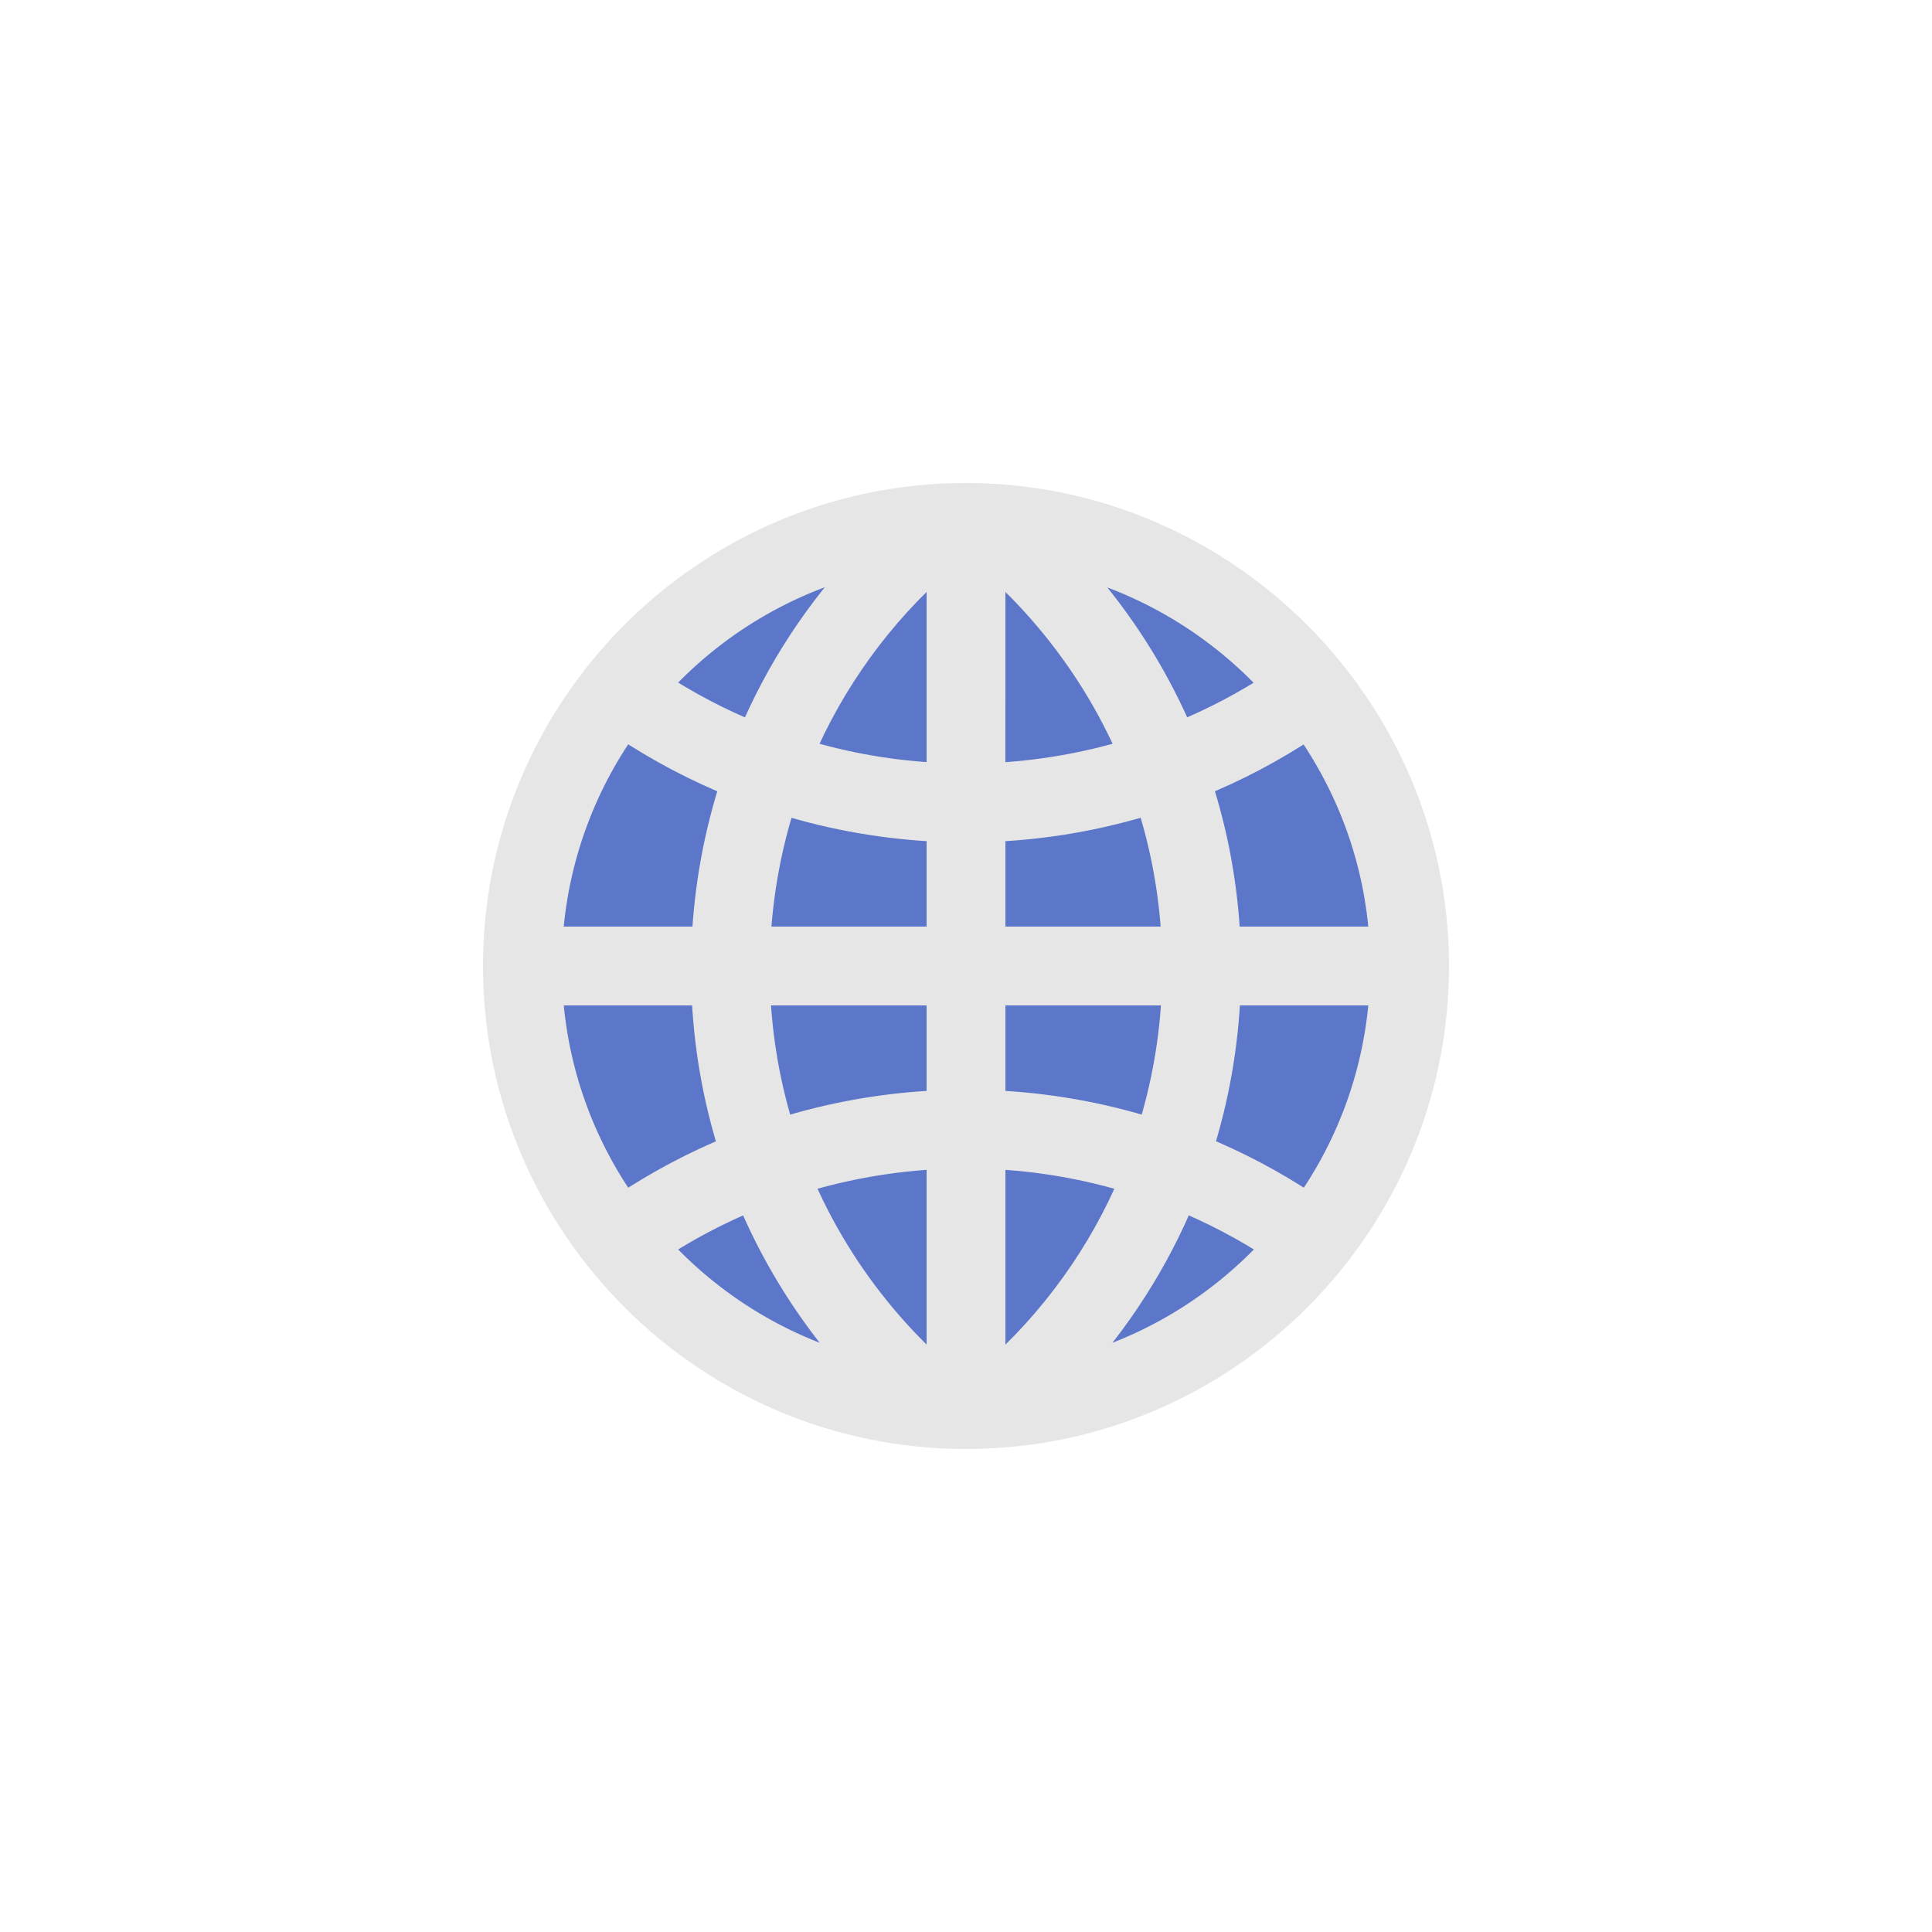
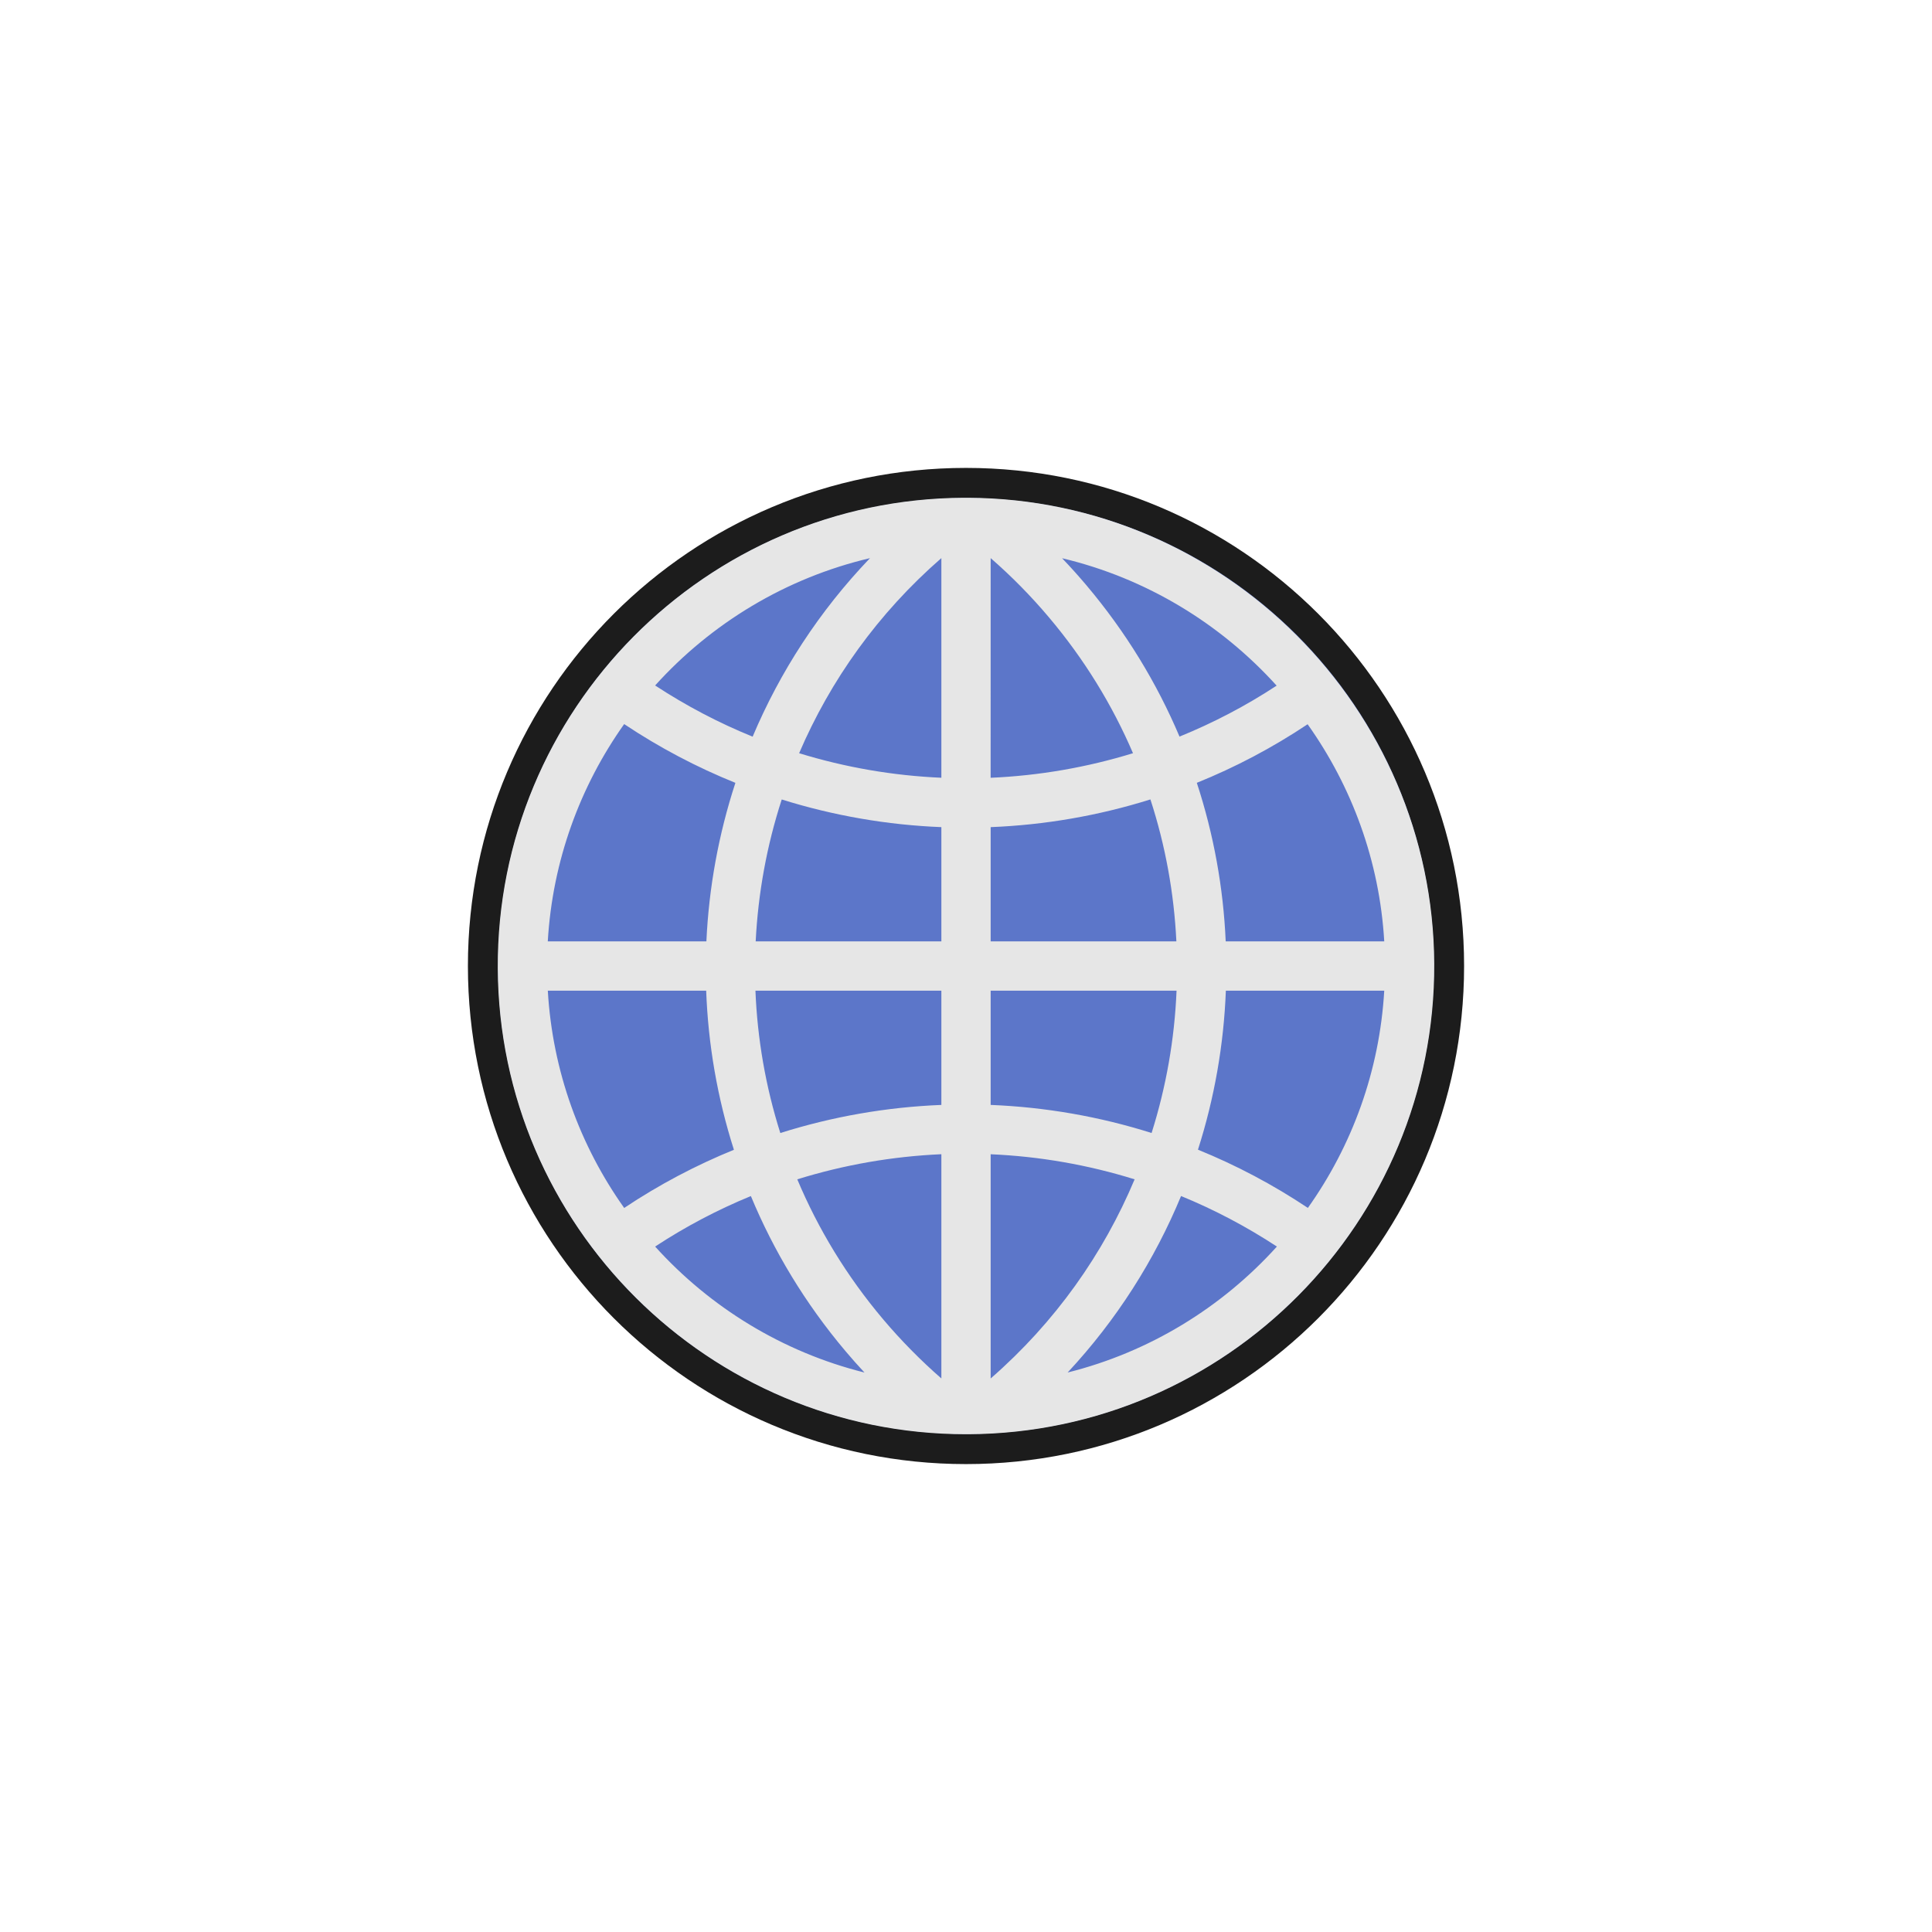
<svg xmlns="http://www.w3.org/2000/svg" version="1.1" id="Calque_1" x="0px" y="0px" width="64px" height="64px" viewBox="0 0 64 64" enable-background="new 0 0 64 64" xml:space="preserve">
  <defs id="defs6" />
-   <circle style="opacity:0.99;vector-effect:none;fill:#5b75c9;fill-opacity:1;stroke:none;stroke-width:1;stroke-linecap:butt;stroke-linejoin:miter;stroke-miterlimit:4;stroke-dasharray:none;stroke-dashoffset:0;stroke-opacity:1;paint-order:markers stroke fill" id="path820" cx="32" cy="32" r="15.5" />
-   <path style="opacity:1;fill:#e6e6e6;fill-opacity:1;fill-rule:nonzero;stroke:#e6e6e6;stroke-width:0.978;stroke-linecap:butt;stroke-linejoin:miter;stroke-miterlimit:4;stroke-dasharray:none;stroke-dashoffset:0;stroke-opacity:1" d="m 31.92,16.489 c -8.553,0.044 -15.475,7.038 -15.431,15.591 0.044,8.526 6.994,15.431 15.51,15.431 h 0.08 C 40.632,47.467 47.555,40.473 47.511,31.92 47.467,23.455 40.545,16.533 32.075,16.489 Z M 31.184,18.488 v 7.276 c -1.592,-0.069 -3.174,-0.34 -4.712,-0.813 1.034,-2.412 2.609,-4.632 4.712,-6.463 z m 1.633,0 c 0.691,0.602 1.339,1.26 1.928,1.959 1.176,1.392 2.103,2.91 2.787,4.504 -1.538,0.473 -3.123,0.745 -4.716,0.814 z m -3.997,8.65e-4 c -1.683,1.757 -2.982,3.766 -3.888,5.914 -1.116,-0.453 -2.198,-1.019 -3.23,-1.696 1.86,-2.059 4.327,-3.561 7.118,-4.218 z m 6.363,0.003 c 2.781,0.66 5.247,2.163 7.107,4.221 -1.027,0.674 -2.105,1.236 -3.217,1.688 -0.75,-1.773 -1.775,-3.462 -3.08,-5.008 -0.26,-0.308 -0.53,-0.609 -0.81,-0.901 z m -14.507,5.494 c 1.174,0.783 2.409,1.432 3.685,1.947 -0.557,1.702 -0.879,3.471 -0.961,5.251 h -5.254 c 0.156,-2.669 1.07,-5.14 2.53,-7.197 z m 22.641,0.006 c 1.463,2.058 2.382,4.528 2.538,7.192 h -5.252 c -0.078,-1.773 -0.396,-3.542 -0.957,-5.252 1.271,-0.513 2.501,-1.16 3.67,-1.94 z m -5.208,2.49 c 0.499,1.533 0.783,3.114 0.86,4.702 h -6.152 v -3.784 c 1.787,-0.071 3.568,-0.377 5.292,-0.918 z m -12.212,0.002 c 1.723,0.539 3.501,0.845 5.287,0.916 v 3.784 h -6.151 c 0.08,-1.594 0.368,-3.176 0.863,-4.701 z m -7.751,6.333 h 5.247 c 0.065,1.778 0.37,3.553 0.919,5.271 -1.258,0.512 -2.477,1.154 -3.635,1.927 -1.46,-2.056 -2.374,-4.525 -2.53,-7.197 z m 6.879,0 h 6.159 v 3.785 c -1.803,0.072 -3.598,0.382 -5.335,0.931 -0.487,-1.539 -0.761,-3.125 -0.824,-4.716 z m 7.792,0 h 6.158 c -0.066,1.598 -0.343,3.184 -0.827,4.715 -1.736,-0.548 -3.53,-0.858 -5.331,-0.93 z m 7.791,0 h 5.247 c -0.156,2.67 -1.069,5.14 -2.53,7.197 -1.16,-0.774 -2.381,-1.418 -3.641,-1.929 0.546,-1.709 0.856,-3.483 0.924,-5.268 z m -9.424,5.419 v 7.427 c -0.69,-0.602 -1.338,-1.26 -1.928,-1.958 -1.208,-1.43 -2.155,-2.995 -2.845,-4.638 1.556,-0.484 3.16,-0.761 4.772,-0.832 z m 1.633,0 c 1.611,0.07 3.214,0.347 4.769,0.831 -1.033,2.463 -2.628,4.732 -4.769,6.597 z m 6.307,1.384 c 1.097,0.45 2.16,1.008 3.175,1.674 -1.818,2.013 -4.217,3.494 -6.932,4.172 1.626,-1.745 2.881,-3.73 3.757,-5.846 z m -14.25,0.002 c 0.755,1.819 1.798,3.554 3.135,5.137 0.203,0.241 0.413,0.477 0.628,0.708 -2.714,-0.678 -5.115,-2.158 -6.935,-4.173 1.014,-0.666 2.076,-1.223 3.172,-1.673 z" id="path130" />
+   <circle style="opacity:0.99;vector-effect:none;fill:#5b75c9;fill-opacity:1;stroke:#1a1a1a;stroke-width:2;stroke-linecap:butt;stroke-linejoin:miter;stroke-miterlimit:4;stroke-dasharray:none;stroke-dashoffset:0;stroke-opacity:1;paint-order:markers stroke fill" id="path820" cx="32" cy="32" r="15.5" />
+   <path style="opacity:1;fill:#e6e6e6;fill-opacity:1;fill-rule:nonzero;stroke:none;stroke-width:0.978;stroke-linecap:butt;stroke-linejoin:miter;stroke-miterlimit:4;stroke-dasharray:none;stroke-dashoffset:0;stroke-opacity:1" d="m 31.92,16.489 c -8.553,0.044 -15.475,7.038 -15.431,15.591 0.044,8.526 6.994,15.431 15.51,15.431 h 0.08 C 40.632,47.467 47.555,40.473 47.511,31.92 47.467,23.455 40.545,16.533 32.075,16.489 Z M 31.184,18.488 v 7.276 c -1.592,-0.069 -3.174,-0.34 -4.712,-0.813 1.034,-2.412 2.609,-4.632 4.712,-6.463 z m 1.633,0 c 0.691,0.602 1.339,1.26 1.928,1.959 1.176,1.392 2.103,2.91 2.787,4.504 -1.538,0.473 -3.123,0.745 -4.716,0.814 z m -3.997,8.65e-4 c -1.683,1.757 -2.982,3.766 -3.888,5.914 -1.116,-0.453 -2.198,-1.019 -3.23,-1.696 1.86,-2.059 4.327,-3.561 7.118,-4.218 z m 6.363,0.003 c 2.781,0.66 5.247,2.163 7.107,4.221 -1.027,0.674 -2.105,1.236 -3.217,1.688 -0.75,-1.773 -1.775,-3.462 -3.08,-5.008 -0.26,-0.308 -0.53,-0.609 -0.81,-0.901 z m -14.507,5.494 c 1.174,0.783 2.409,1.432 3.685,1.947 -0.557,1.702 -0.879,3.471 -0.961,5.251 h -5.254 c 0.156,-2.669 1.07,-5.14 2.53,-7.197 z m 22.641,0.006 c 1.463,2.058 2.382,4.528 2.538,7.192 h -5.252 c -0.078,-1.773 -0.396,-3.542 -0.957,-5.252 1.271,-0.513 2.501,-1.16 3.67,-1.94 z m -5.208,2.49 c 0.499,1.533 0.783,3.114 0.86,4.702 h -6.152 v -3.784 c 1.787,-0.071 3.568,-0.377 5.292,-0.918 z m -12.212,0.002 c 1.723,0.539 3.501,0.845 5.287,0.916 v 3.784 h -6.151 c 0.08,-1.594 0.368,-3.176 0.863,-4.701 z m -7.751,6.333 h 5.247 c 0.065,1.778 0.37,3.553 0.919,5.271 -1.258,0.512 -2.477,1.154 -3.635,1.927 -1.46,-2.056 -2.374,-4.525 -2.53,-7.197 z m 6.879,0 h 6.159 v 3.785 c -1.803,0.072 -3.598,0.382 -5.335,0.931 -0.487,-1.539 -0.761,-3.125 -0.824,-4.716 z m 7.792,0 h 6.158 c -0.066,1.598 -0.343,3.184 -0.827,4.715 -1.736,-0.548 -3.53,-0.858 -5.331,-0.93 z m 7.791,0 h 5.247 c -0.156,2.67 -1.069,5.14 -2.53,7.197 -1.16,-0.774 -2.381,-1.418 -3.641,-1.929 0.546,-1.709 0.856,-3.483 0.924,-5.268 z m -9.424,5.419 v 7.427 c -0.69,-0.602 -1.338,-1.26 -1.928,-1.958 -1.208,-1.43 -2.155,-2.995 -2.845,-4.638 1.556,-0.484 3.16,-0.761 4.772,-0.832 z m 1.633,0 c 1.611,0.07 3.214,0.347 4.769,0.831 -1.033,2.463 -2.628,4.732 -4.769,6.597 z m 6.307,1.384 c 1.097,0.45 2.16,1.008 3.175,1.674 -1.818,2.013 -4.217,3.494 -6.932,4.172 1.626,-1.745 2.881,-3.73 3.757,-5.846 z m -14.25,0.002 c 0.755,1.819 1.798,3.554 3.135,5.137 0.203,0.241 0.413,0.477 0.628,0.708 -2.714,-0.678 -5.115,-2.158 -6.935,-4.173 1.014,-0.666 2.076,-1.223 3.172,-1.673 z" id="path130" />
</svg>
